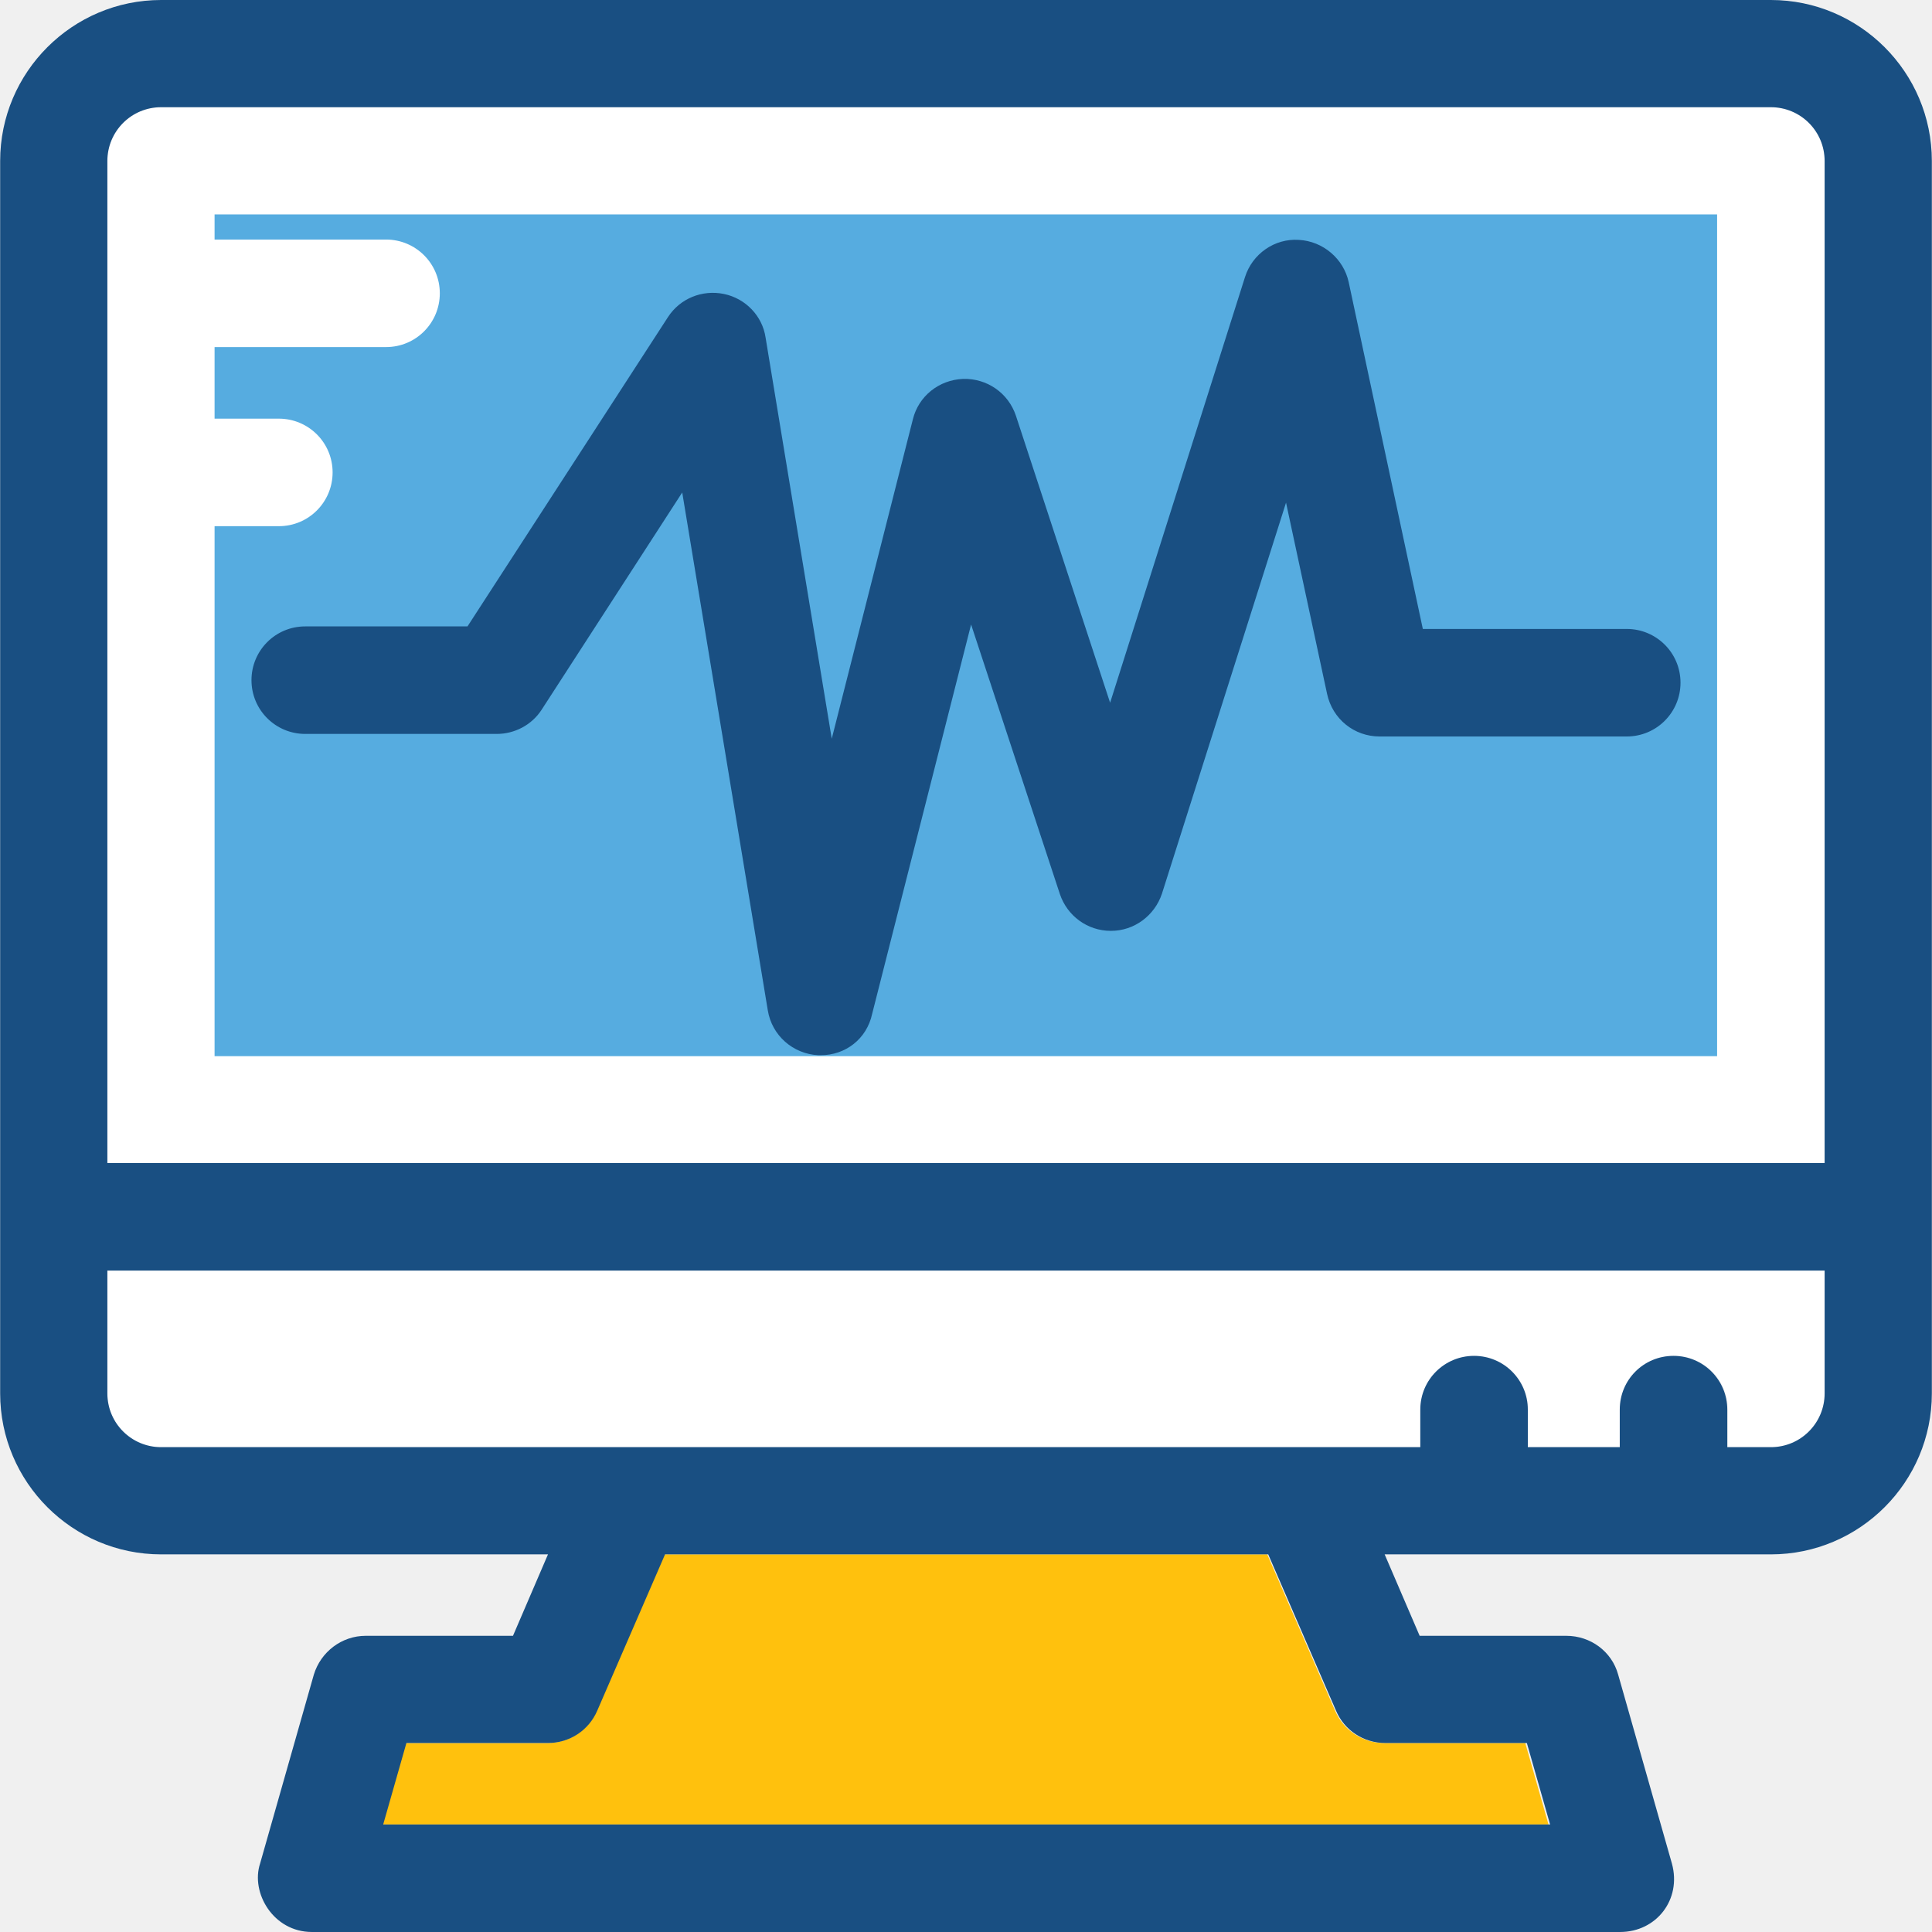
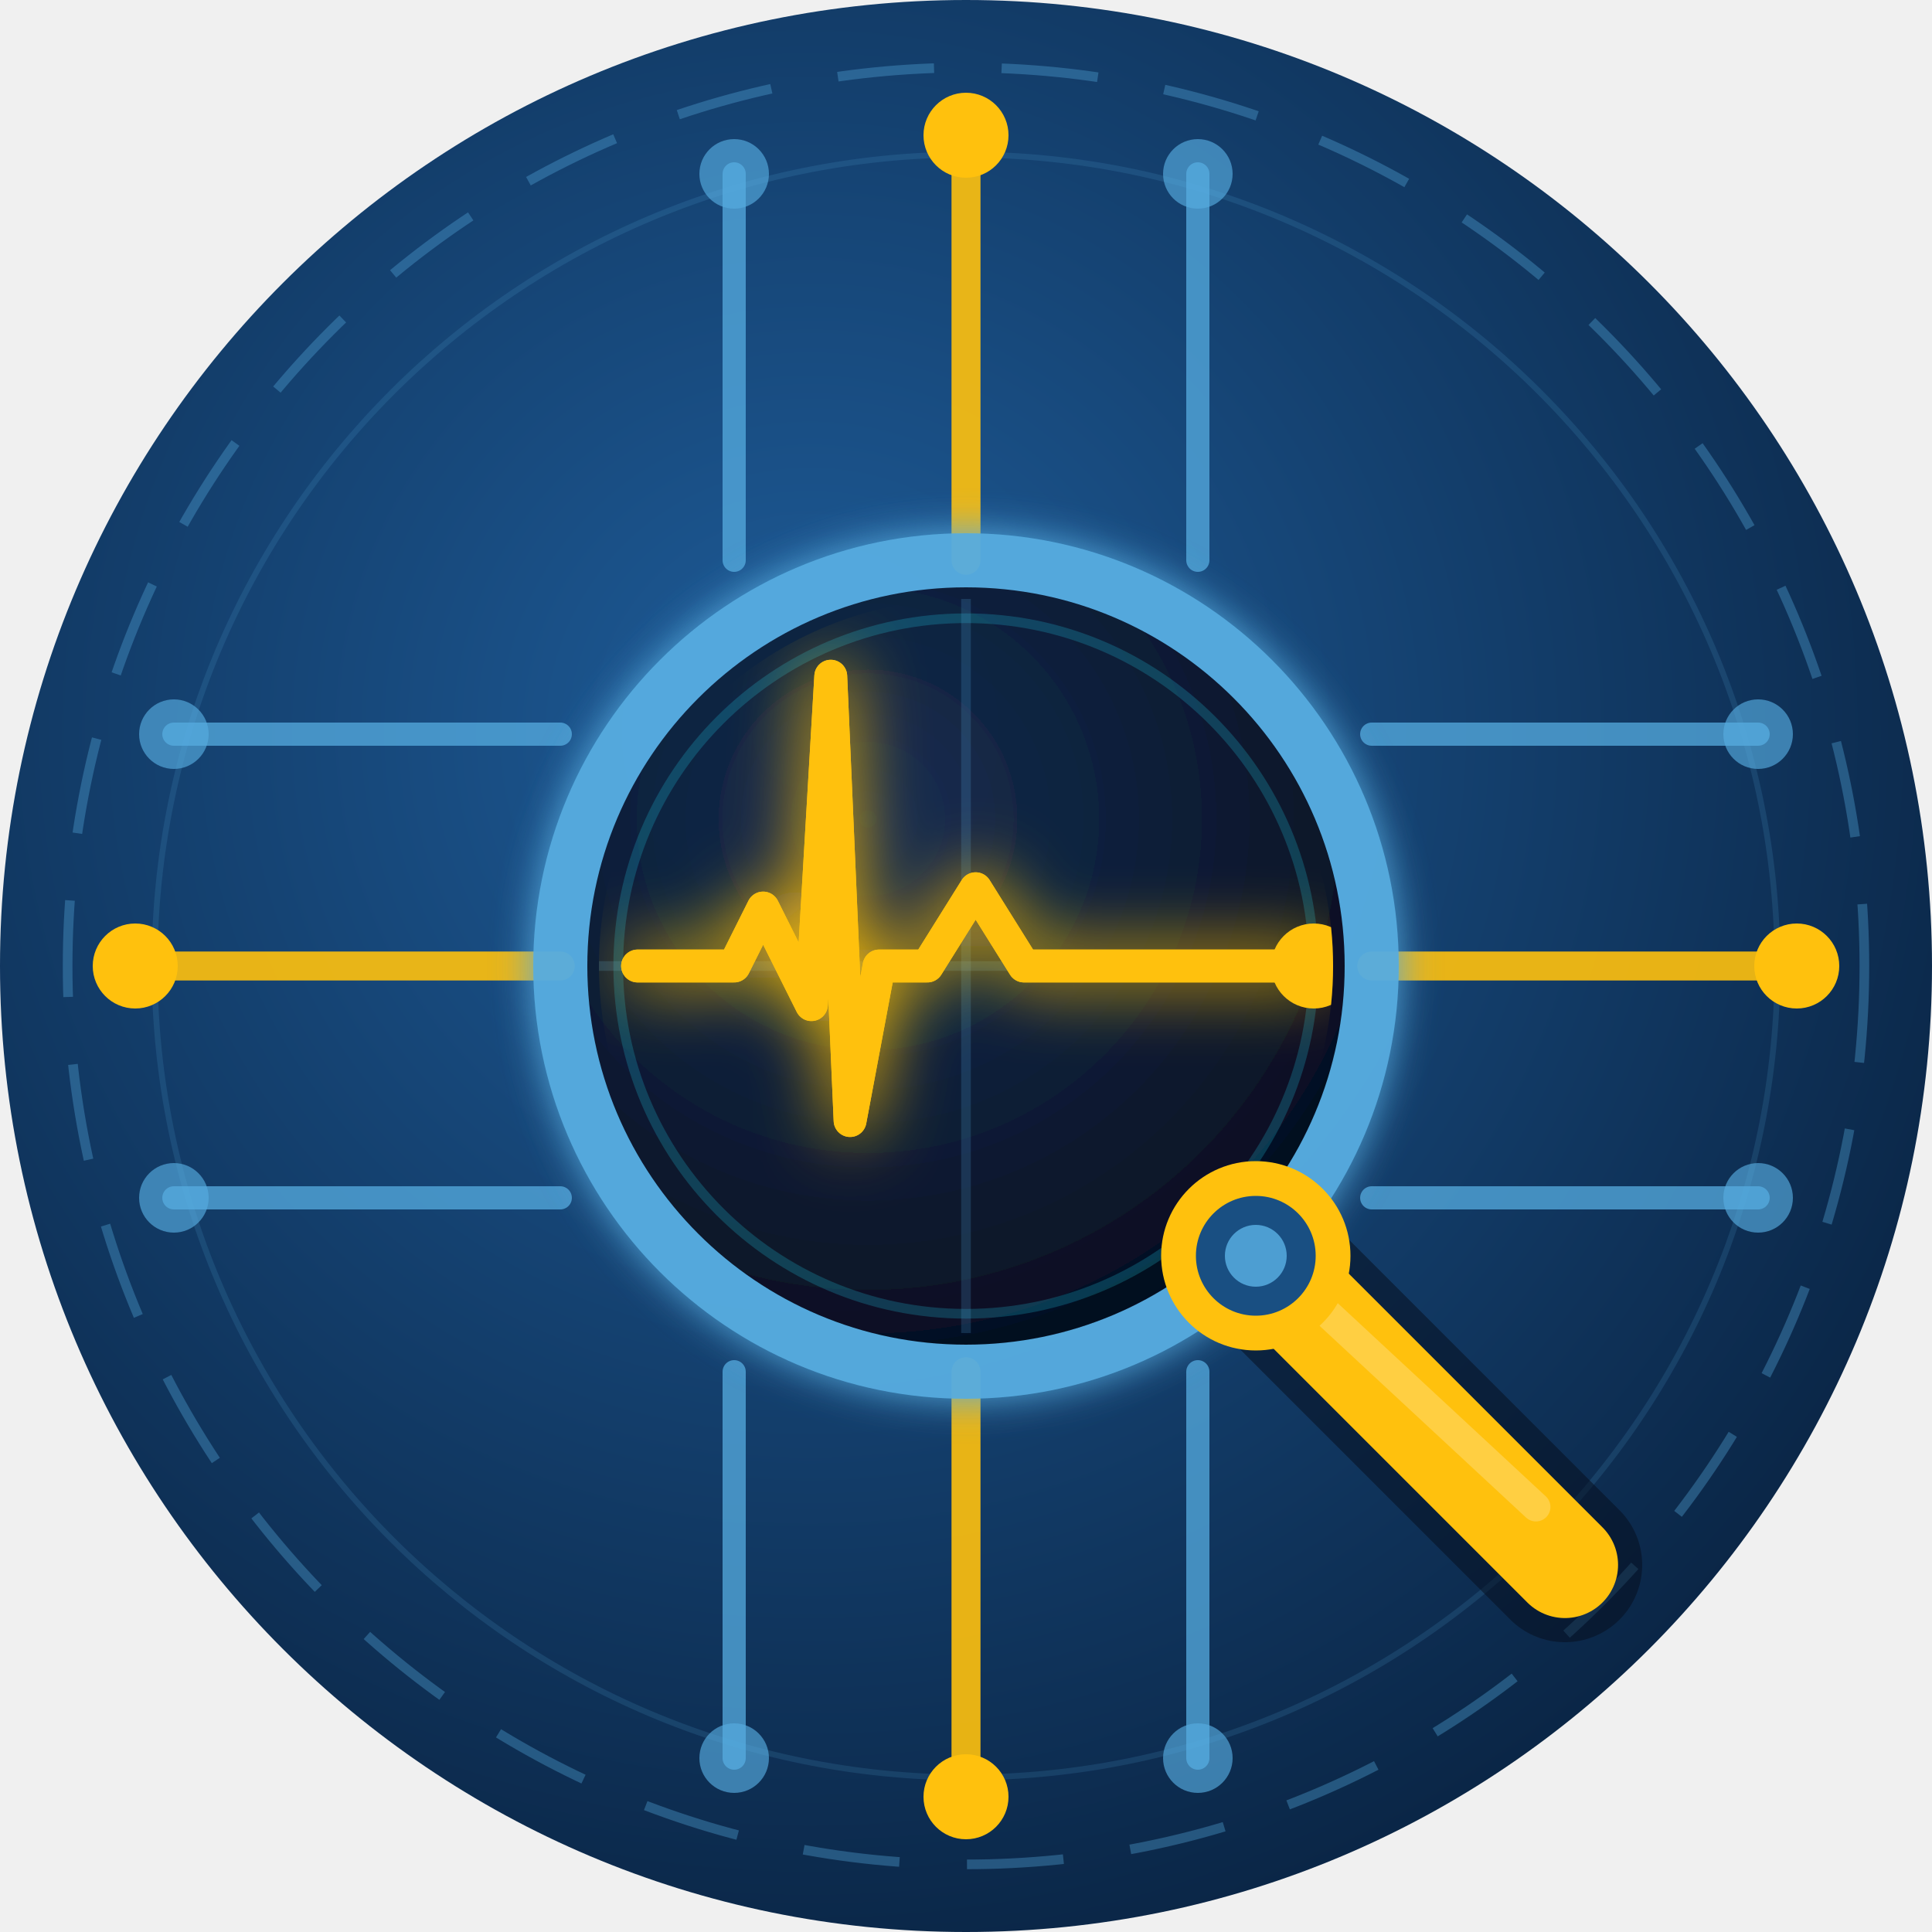
- <svg xmlns="http://www.w3.org/2000/svg" height="800px" width="800px" version="1.1" id="Layer_1" viewBox="0 0 392.598 392.598" xml:space="preserve">
-   <g>
-     <path style="fill:#FFFFFF;" d="M370.78,32.711c0-6.012-4.848-10.925-10.925-10.925H32.743c-6.012,0-10.925,4.848-10.925,10.925   v203.636H370.78L370.78,32.711L370.78,32.711z" />
-     <path style="fill:#FFFFFF;" d="M21.818,283.152c0,6.012,4.848,10.925,10.925,10.925h255.935v-7.628   c0-6.012,4.848-10.925,10.925-10.925c6.012,0,10.925,4.848,10.925,10.925v7.628h18.747v-7.628c0-6.012,4.848-10.925,10.925-10.925   c6.012,0,10.925,4.848,10.925,10.925v7.628h8.727c6.012,0,10.925-4.849,10.925-10.925v-24.954H21.818V283.152z" />
+ <svg xmlns="http://www.w3.org/2000/svg" viewBox="0 0 100 100" width="800px" height="800px">
+   <defs>
+     <radialGradient id="bg2" cx="42%" cy="38%" r="65%">
+       <stop offset="0%" stop-color="#1e5c99" />
+       <stop offset="100%" stop-color="#0a2545" />
+     </radialGradient>
+     <radialGradient id="lens2" cx="38%" cy="32%" r="65%">
+       <stop offset="0%" stop-color="#162d4f" />
+       <stop offset="100%" stop-color="#060e1f" />
+     </radialGradient>
+     <filter id="glow2" x="-30%" y="-30%" width="160%" height="160%">
+       <feGaussianBlur stdDeviation="1.8" result="blur" />
+       <feMerge>
+         <feMergeNode in="blur" />
+         <feMergeNode in="SourceGraphic" />
+       </feMerge>
+     </filter>
+     <filter id="lensGlow2" x="-15%" y="-15%" width="130%" height="130%">
+       <feGaussianBlur stdDeviation="1.0" result="blur" />
+       <feMerge>
+         <feMergeNode in="blur" />
+         <feMergeNode in="SourceGraphic" />
+       </feMerge>
+     </filter>
+     <path id="t2-top" d="M50,29 L50,7" />
+     <path id="t2-right" d="M71,50 L93,50" />
+     <path id="t2-bottom" d="M50,71 L50,93" />
+     <path id="t2-left" d="M29,50 L7,50" />
+     <clipPath id="c2-lens">
+       <circle cx="50" cy="50" r="19" />
+     </clipPath>
+   </defs>
+   <style>
+     /* 1. ANILLOS: giran en sentidos opuestos */
+     #r2-outer {
+       transform-box: fill-box;
+       transform-origin: center;
+       animation: r2cw 14s linear infinite;
+     }
+     #r2-inner {
+       transform-box: fill-box;
+       transform-origin: center;
+       animation: r2ccw 22s linear infinite;
+     }
+     @keyframes r2cw  { to { transform: rotate(360deg);  } }
+     @keyframes r2ccw { to { transform: rotate(-360deg); } }
+ 
+     /* 2. LUPA: flota suavemente */
+     #mag2 {
+       transform-box: fill-box;
+       transform-origin: center;
+       will-change: transform;
+       animation: mag2float 4.2s ease-in-out infinite;
+     }
+     @keyframes mag2float {
+       0%, 100% { transform: translate3d(0, 0, 0);       }
+       50%       { transform: translate3d(0, -2.5px, 0);  }
+     }
+ 
+     /* 3. WAVEFORM EKG: pulso de opacidad sobre la onda estática de glow */
+     #wave2-glow { will-change: opacity; animation: wave2pulse 1.8s ease-in-out infinite; }
+     @keyframes wave2pulse {
+       0%, 100% { opacity: 0.65; }
+       50%       { opacity: 0.20; }
+     }
+ 
+     /* 4. CURSOR EKG: parpadea al final de la onda */
+     #cur2 {
+       will-change: opacity;
+       animation: cur2blink 1.1s ease-in-out infinite;
+     }
+     @keyframes cur2blink {
+       0%, 100% { opacity: 1; }
+       50%       { opacity: 0; }
+     }
+ 
+     /* 5. NODOS ámbar: parpadeo escalonado */
+     .n2 { will-change: opacity; animation: n2fade 2s ease-in-out infinite; }
+     #n2t { animation-delay: 0s;    }
+     #n2r { animation-delay: 0.5s;  }
+     #n2b { animation-delay: 1s;    }
+     #n2l { animation-delay: 1.5s;  }
+     @keyframes n2fade {
+       0%, 100% { opacity: 0.9; }
+       50%       { opacity: 0.15; }
+     }
+ 
+     /* 8. FLARE del lente */
+     #flare2 {
+       will-change: opacity;
+       animation: flare2pulse 5s ease-in-out infinite;
+       animation-delay: -1.5s;
+     }
+     @keyframes flare2pulse {
+       0%, 60%, 100% { opacity: 0; }
+       30%            { opacity: 0.55; }
+     }
+   </style>
+   <circle cx="50" cy="50" r="50" fill="url(#bg2)" />
+   <circle id="r2-outer" cx="50" cy="50" r="46.5" fill="none" stroke="#56ACE0" stroke-width="0.5" stroke-dasharray="5 3.5" opacity="0.35" />
+   <circle id="r2-inner" cx="50" cy="50" r="42" fill="none" stroke="#56ACE0" stroke-width="0.3" opacity="0.15" />
+   <g id="mag2">
+     <line x1="38" y1="29" x2="38" y2="9" stroke="#56ACE0" stroke-width="1.2" stroke-linecap="round" opacity="0.75" />
+     <line x1="50" y1="29" x2="50" y2="7" stroke="#FFC10D" stroke-width="1.5" stroke-linecap="round" opacity="0.9" />
+     <line x1="62" y1="29" x2="62" y2="9" stroke="#56ACE0" stroke-width="1.2" stroke-linecap="round" opacity="0.75" />
+     <circle cx="38" cy="9" r="1.8" fill="#56ACE0" opacity="0.65" />
+     <circle id="n2t" cx="50" cy="7" r="2.2" fill="#FFC10D" class="n2" />
+     <circle cx="62" cy="9" r="1.8" fill="#56ACE0" opacity="0.65" />
+     <line x1="38" y1="71" x2="38" y2="91" stroke="#56ACE0" stroke-width="1.2" stroke-linecap="round" opacity="0.75" />
+     <line x1="50" y1="71" x2="50" y2="93" stroke="#FFC10D" stroke-width="1.5" stroke-linecap="round" opacity="0.9" />
+     <line x1="62" y1="71" x2="62" y2="91" stroke="#56ACE0" stroke-width="1.2" stroke-linecap="round" opacity="0.75" />
+     <circle cx="38" cy="91" r="1.8" fill="#56ACE0" opacity="0.65" />
+     <circle id="n2b" cx="50" cy="93" r="2.2" fill="#FFC10D" class="n2" />
+     <circle cx="62" cy="91" r="1.8" fill="#56ACE0" opacity="0.65" />
+     <line x1="29" y1="38" x2="9" y2="38" stroke="#56ACE0" stroke-width="1.2" stroke-linecap="round" opacity="0.75" />
+     <line x1="29" y1="50" x2="7" y2="50" stroke="#FFC10D" stroke-width="1.5" stroke-linecap="round" opacity="0.9" />
+     <line x1="29" y1="62" x2="9" y2="62" stroke="#56ACE0" stroke-width="1.2" stroke-linecap="round" opacity="0.75" />
+     <circle cx="9" cy="38" r="1.8" fill="#56ACE0" opacity="0.65" />
+     <circle id="n2l" cx="7" cy="50" r="2.2" fill="#FFC10D" class="n2" />
+     <circle cx="9" cy="62" r="1.8" fill="#56ACE0" opacity="0.65" />
+     <line x1="71" y1="38" x2="91" y2="38" stroke="#56ACE0" stroke-width="1.2" stroke-linecap="round" opacity="0.75" />
+     <line x1="71" y1="50" x2="93" y2="50" stroke="#FFC10D" stroke-width="1.5" stroke-linecap="round" opacity="0.9" />
+     <line x1="71" y1="62" x2="91" y2="62" stroke="#56ACE0" stroke-width="1.2" stroke-linecap="round" opacity="0.75" />
+     <circle cx="91" cy="38" r="1.8" fill="#56ACE0" opacity="0.65" />
+     <circle id="n2r" cx="93" cy="50" r="2.2" fill="#FFC10D" class="n2" />
+     <circle cx="91" cy="62" r="1.8" fill="#56ACE0" opacity="0.65" />
+     <circle r="1.4" fill="#fffbe6" opacity="0">
+       <animateMotion dur="1.8s" begin="0s" repeatCount="indefinite" calcMode="linear">
+         <mpath href="#t2-top" />
+       </animateMotion>
+       <animate attributeName="opacity" values="0;0.95;0.95;0" keyTimes="0;0.07;0.87;1" dur="1.8s" begin="0s" repeatCount="indefinite" />
+     </circle>
+     <circle r="1.4" fill="#fffbe6" opacity="0">
+       <animateMotion dur="1.8s" begin="0.45s" repeatCount="indefinite" calcMode="linear">
+         <mpath href="#t2-right" />
+       </animateMotion>
+       <animate attributeName="opacity" values="0;0.95;0.95;0" keyTimes="0;0.07;0.87;1" dur="1.8s" begin="0.45s" repeatCount="indefinite" />
+     </circle>
+     <circle r="1.4" fill="#fffbe6" opacity="0">
+       <animateMotion dur="1.8s" begin="0.9s" repeatCount="indefinite" calcMode="linear">
+         <mpath href="#t2-bottom" />
+       </animateMotion>
+       <animate attributeName="opacity" values="0;0.95;0.95;0" keyTimes="0;0.07;0.87;1" dur="1.8s" begin="0.9s" repeatCount="indefinite" />
+     </circle>
+     <circle r="1.4" fill="#fffbe6" opacity="0">
+       <animateMotion dur="1.8s" begin="1.35s" repeatCount="indefinite" calcMode="linear">
+         <mpath href="#t2-left" />
+       </animateMotion>
+       <animate attributeName="opacity" values="0;0.95;0.95;0" keyTimes="0;0.07;0.87;1" dur="1.8s" begin="1.35s" repeatCount="indefinite" />
+     </circle>
+     <circle cx="50" cy="50" r="21" fill="url(#lens2)" stroke="#56ACE0" stroke-width="2.8" filter="url(#lensGlow2)" opacity="0.96" />
+     <circle cx="50" cy="50" r="18" fill="none" stroke="#22D3EE" stroke-width="0.5" opacity="0.22" />
+     <g clip-path="url(#c2-lens)">
+       <line x1="31" y1="50" x2="69" y2="50" stroke="#56ACE0" stroke-width="0.5" opacity="0.20" />
+       <line x1="50" y1="31" x2="50" y2="69" stroke="#56ACE0" stroke-width="0.5" opacity="0.20" />
+       <g id="wave2-glow" filter="url(#glow2)">
+         <polyline points="33,50 38,50 39.5,47 41,50 42,52 43,35 44,58 45.5,50 48,50 50.5,46 53,50 68,50" fill="none" stroke="#FFC10D" stroke-width="1.7" stroke-linecap="round" stroke-linejoin="round" />
+       </g>
+       <polyline points="33,50 38,50 39.5,47 41,50 42,52 43,35 44,58 45.5,50 48,50 50.5,46 53,50 68,50" fill="none" stroke="#FFC10D" stroke-width="1.7" stroke-linecap="round" stroke-linejoin="round" stroke-dasharray="92">
+         <animate attributeName="stroke-dashoffset" values="92;0;0;92" keyTimes="0;0.60;0.85;1" dur="3s" repeatCount="indefinite" calcMode="spline" keySplines="0.4 0 0.6 1;0 0 1 1;0 0 1 1" />
+       </polyline>
+       <circle id="cur2" cx="68" cy="50" r="2.2" fill="#FFC10D" />
+       <line x1="31" x2="69" stroke="#22D3EE" stroke-width="1.3" opacity="0">
+         <animate attributeName="y1" from="31" to="69" dur="3.5s" repeatCount="indefinite" calcMode="spline" keySplines="0.37 0 0.63 1" />
+         <animate attributeName="y2" from="31" to="69" dur="3.5s" repeatCount="indefinite" calcMode="spline" keySplines="0.37 0 0.63 1" />
+         <animate attributeName="opacity" values="0;0.55;0.55;0" keyTimes="0;0.05;0.88;1" dur="3.5s" repeatCount="indefinite" />
+       </line>
+       <ellipse id="flare2" cx="40" cy="38" rx="6" ry="2.5" fill="white" opacity="0" transform="rotate(-35 40 38)" />
+     </g>
+     <line x1="65" y1="65" x2="81" y2="81" stroke="#060e1f" stroke-width="8" stroke-linecap="round" opacity="0.55" />
+     <line x1="65" y1="65" x2="81" y2="81" stroke="#FFC10D" stroke-width="5.5" stroke-linecap="round" />
+     <line x1="65.5" y1="65" x2="79.5" y2="78" stroke="white" stroke-width="1.5" stroke-linecap="round" opacity="0.22" />
+     <circle cx="65" cy="65" r="4" fill="#194F82" stroke="#FFC10D" stroke-width="1.8" />
+     <circle cx="65" cy="65" r="1.6" fill="#56ACE0" opacity="0.85" />
  </g>
-   <path style="fill:#FFC10D;" d="M281.309,354.198c-4.331,0-8.275-2.521-10.02-6.594l-13.77-31.741H135.014l-13.77,31.741  c-1.681,4.008-5.624,6.594-10.02,6.594H82.457l-4.719,16.549h236.929l-4.719-16.549H281.309z" />
-   <path style="fill:#194F82;" d="M359.855,0H32.743C14.707,0,0.032,14.675,0.032,32.711v250.44c0,18.036,14.675,32.711,32.711,32.711  h78.61l-7.111,16.549H74.311c-4.848,0-9.115,3.232-10.537,7.887l-10.925,38.4c-1.939,5.883,2.651,13.899,10.537,13.899h265.826  c7.37,0,12.541-6.594,10.537-13.899l-10.925-38.4c-1.293-4.719-5.624-7.887-10.537-7.887h-29.802l-7.111-16.549h78.481  c18.036,0,32.711-14.675,32.711-32.711V32.711C392.566,14.675,377.891,0,359.855,0z M370.78,283.152  c0,6.012-4.848,10.925-10.925,10.925h-8.857v-7.628c0-6.012-4.848-10.925-10.925-10.925s-10.925,4.848-10.925,10.925v7.628h-18.683  v-7.628c0-6.012-4.848-10.925-10.925-10.925c-6.012,0-10.925,4.848-10.925,10.925v7.628H32.743c-6.012,0-10.925-4.849-10.925-10.925  v-24.954H370.78L370.78,283.152L370.78,283.152z M77.867,370.747l4.719-16.549h28.768c4.331,0,8.275-2.521,10.02-6.594l13.77-31.741  h122.57l13.77,31.741c1.681,4.008,5.624,6.594,10.02,6.594h28.768l4.719,16.549H77.867z M21.818,32.711  c0-6.012,4.848-10.925,10.925-10.925h327.111c6.012,0,10.925,4.848,10.925,10.925v203.636H21.818V32.711z" />
-   <path style="fill:#56ACE0;" d="M43.604,43.572v5.107h34.844c6.012,0,10.925,4.848,10.925,10.925c0,6.012-4.848,10.925-10.925,10.925  H43.604v14.545h13.059c6.012,0,10.925,4.848,10.925,10.925c0,6.012-4.848,10.925-10.925,10.925H43.604v107.701h305.325V43.572  H43.604z" />
-   <path style="fill:#194F82;" d="M166.756,214.432c-0.129,0-0.323,0-0.453,0c-5.172-0.259-9.438-4.008-10.279-9.115l-17.39-105.244  l-28.574,44.154c-2.004,3.103-5.495,4.913-9.115,4.913H62.028c-6.012,0-10.925-4.848-10.925-10.925  c0-6.012,4.848-10.925,10.925-10.925h32.97l40.727-62.836c2.457-3.814,6.982-5.624,11.378-4.719  c4.396,0.905,7.822,4.461,8.469,8.857l13.446,81.519l16.485-64.905c1.164-4.719,5.301-8.016,10.214-8.21  c4.848-0.129,9.18,2.844,10.731,7.499l19.135,58.311l27.41-86.497c1.487-4.719,6.012-7.887,10.925-7.564  c4.913,0.259,9.115,3.814,10.149,8.598l15.063,70.465h41.438c6.012,0,10.925,4.848,10.925,10.925  c0,6.012-4.849,10.925-10.925,10.925h-50.23c-5.172,0-9.568-3.556-10.667-8.663l-8.339-38.853l-25.212,79.451  c-1.487,4.461-5.624,7.564-10.343,7.564c0,0,0,0-0.065,0c-4.719,0-8.857-3.038-10.343-7.499l-18.036-54.756l-20.105,79.127  C176.129,211.135,171.798,214.432,166.756,214.432z" />
</svg>
